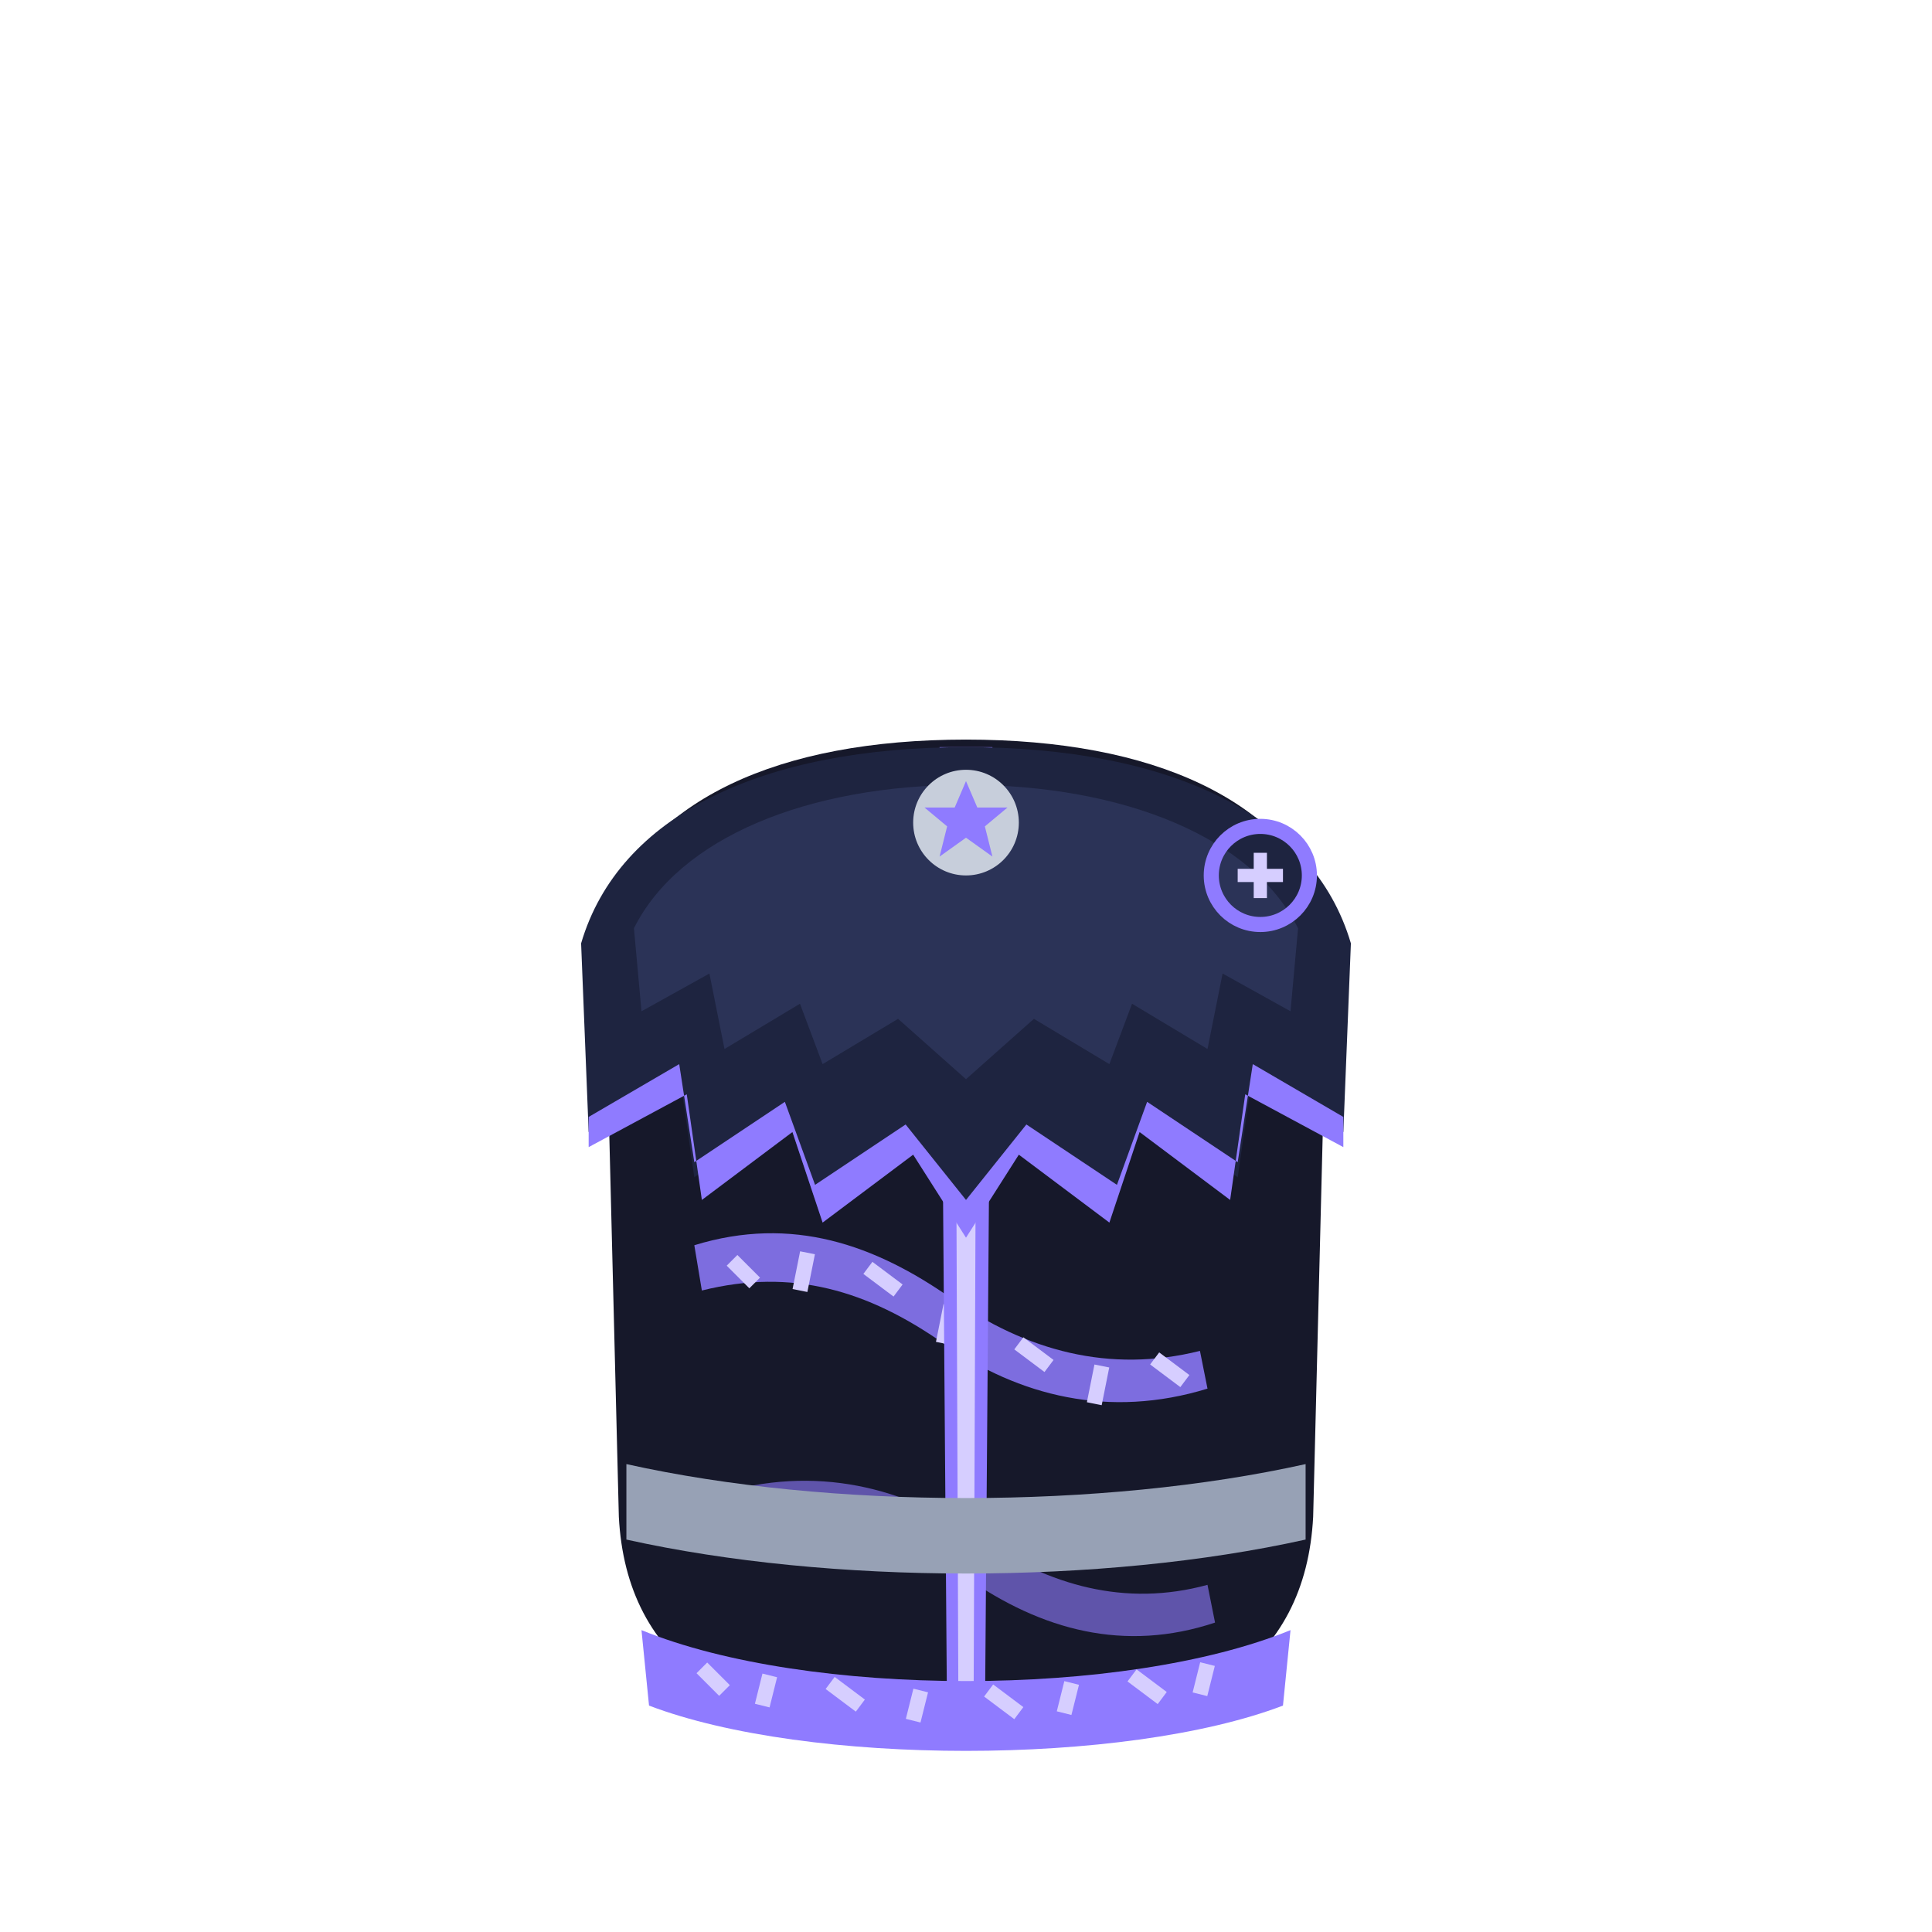
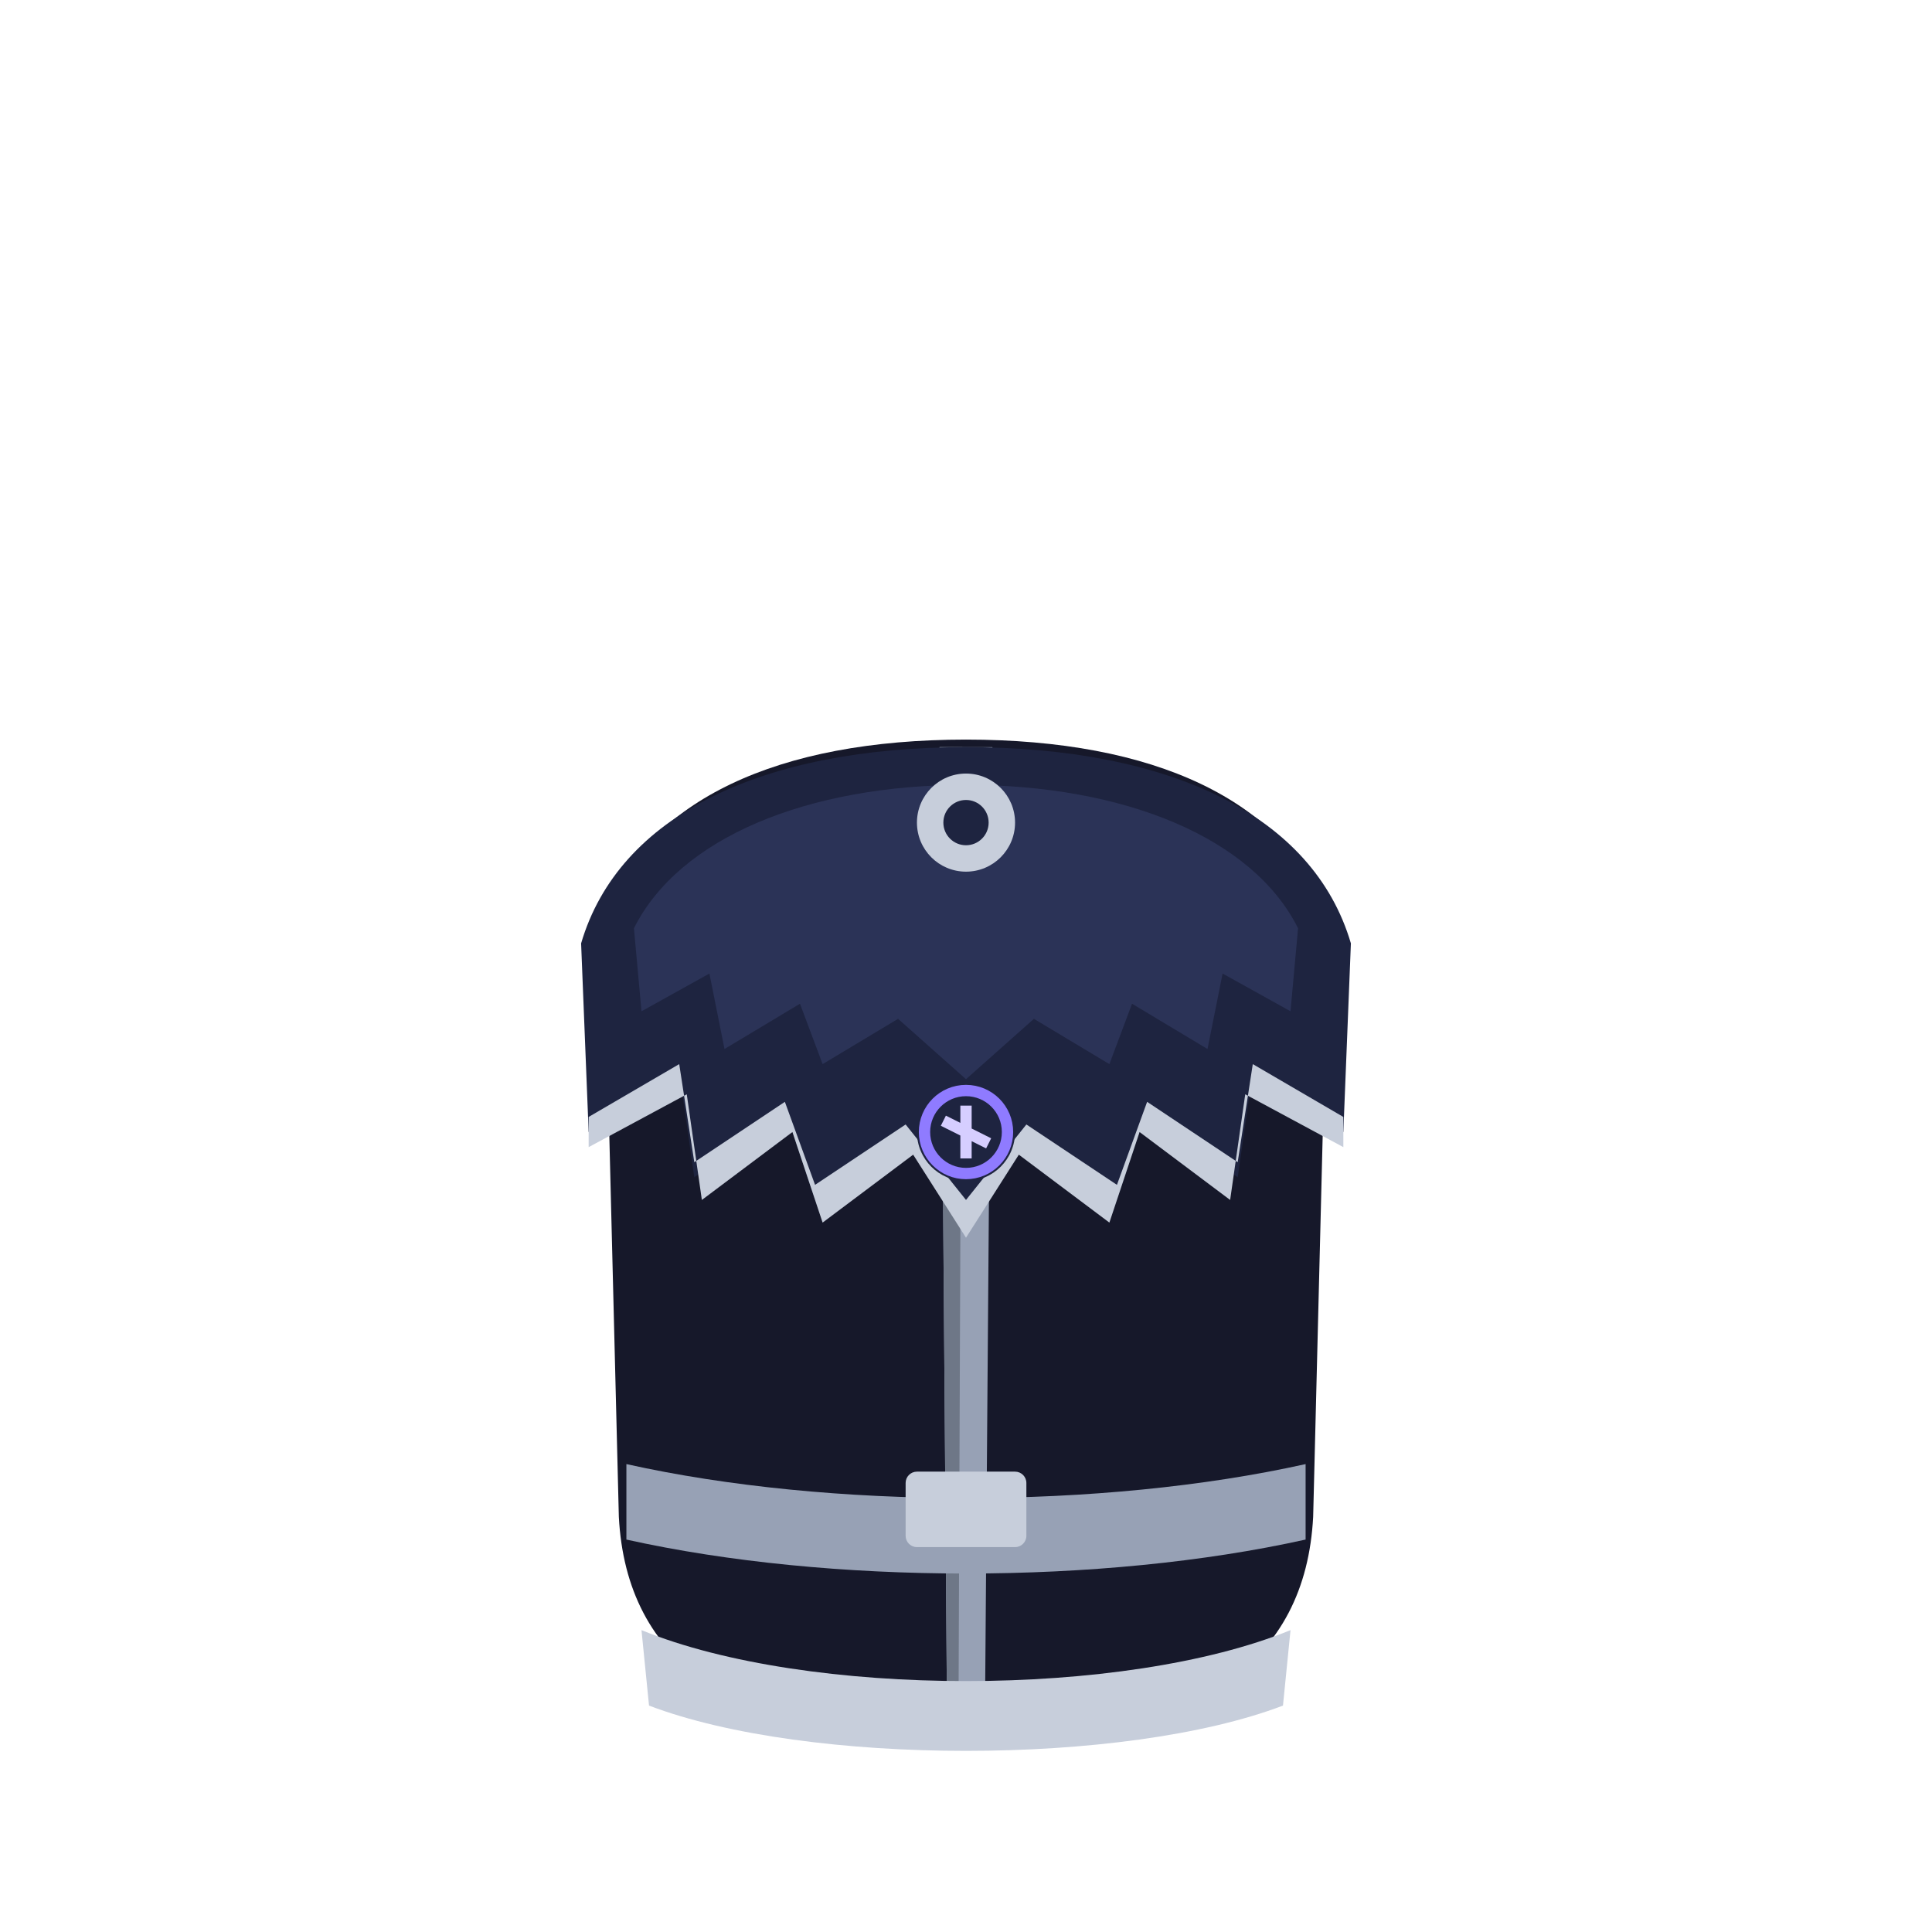
<svg xmlns="http://www.w3.org/2000/svg" viewBox="0 0 512 512" width="512" height="512">
  <path d="M160 242 C172 212 206 196 256 196 C306 196 340 212 352 242 L348 402 C346 440 318 462 256 462 C194 462 166 440 164 402 Z" fill="#16182A" />
-   <path d="M184 330 C210 322 232 330 252 344 C272 358 294 364 318 358 L320 368 C294 376 270 370 250 356 C230 342 210 336 186 342 Z" fill="#8F7BFF" opacity="0.85" />
-   <path d="M194 334 L200 340 M214 332 L212 342 M230 336 L238 342 M252 346 L250 356 M270 356 L278 362 M292 362 L290 372 M306 360 L314 366" stroke="#D6CEFF" stroke-width="4" fill="none" />
-   <path d="M190 396 C216 388 240 394 260 408 C278 420 298 426 320 420 L322 430 C298 438 276 432 256 418 C238 406 216 400 192 406 Z" fill="#8F7BFF" opacity="0.6" />
-   <path d="M249 198 L263 198 L261 458 L251 458 Z" fill="#8F7BFF" />
-   <path d="M253 200 L259 200 L258 456 L254 456 Z" fill="#D6CEFF" />
+   <path d="M249 198 L263 198 L261 458 L251 458 Z" fill="#97A1B5" />
+   <path d="M249 198 L255 198 L254 458 L251 458 Z" fill="#6E7787" />
  <path d="M154 250 C164 216 202 198 256 198 C310 198 348 216 358 250 L356 300 L332 284 L328 312 L304 294 L296 318 L272 300 L256 322 L240 300 L216 318 L208 294 L184 312 L180 284 L156 300 Z" fill="#1E2440" />
-   <path d="M156 296 L180 282 L184 308 L208 292 L216 314 L240 298 L256 318 L272 298 L296 314 L304 292 L328 308 L332 282 L356 296 L356 304 L330 290 L326 318 L302 300 L294 324 L270 306 L256 328 L242 306 L218 324 L210 300 L186 318 L182 290 L156 304 Z" fill="#8F7BFF" />
+   <path d="M156 296 L180 282 L184 308 L208 292 L216 314 L240 298 L256 318 L272 298 L296 314 L304 292 L328 308 L332 282 L356 296 L356 304 L330 290 L326 318 L302 300 L294 324 L270 306 L256 328 L242 306 L218 324 L210 300 L186 318 L182 290 L156 304 Z" fill="#C7CEDB" />
  <path d="M168 246 C180 222 214 208 256 208 C298 208 332 222 344 246 L342 268 L324 258 L320 278 L300 266 L294 282 L274 270 L256 286 L238 270 L218 282 L212 266 L192 278 L188 258 L170 268 Z" fill="#2B3357" />
-   <circle cx="334" cy="232" r="13" fill="none" stroke="#8F7BFF" stroke-width="4" />
-   <path d="M328 232 L340 232 M334 226 L334 238" stroke="#D6CEFF" stroke-width="3.5" fill="none" />
-   <circle cx="256" cy="218" r="14" fill="#C7CEDB" />
-   <path d="M256 207 L259 214 L267 214 L261 219 L263 227 L256 222 L249 227 L251 219 L245 214 L253 214 Z" fill="#8F7BFF" />
+   <circle cx="256" cy="218" r="13" fill="#C7CEDB" />
+   <circle cx="256" cy="218" r="6" fill="#1E2440" />
+   <circle cx="256" cy="300" r="13" fill="#1E2440" />
+   <circle cx="256" cy="300" r="11" fill="none" stroke="#8F7BFF" stroke-width="3" />
+   <path d="M256 293 L256 307 M250 297 L262 303" stroke="#D6CEFF" stroke-width="3" fill="none" />
  <path d="M166 388 C220 400 292 400 346 388 L346 408 C292 420 220 420 166 408 Z" fill="#97A1B5" />
-   <path d="M170 432 C214 450 298 450 342 432 L340 452 C298 468 214 468 172 452 Z" fill="#8F7BFF" />
-   <path d="M186 442 L192 448 M204 444 L202 452 M220 446 L228 452 M244 448 L242 456 M262 448 L270 454 M284 446 L282 454 M300 444 L308 450 M320 441 L318 449" stroke="#D6CEFF" stroke-width="4" fill="none" />
+   <rect x="240" y="390" width="32" height="20" rx="3" fill="#C7CEDB" />
+   <path d="M170 432 C214 450 298 450 342 432 L340 452 C298 468 214 468 172 452 Z" fill="#C7CEDB" />
</svg>
